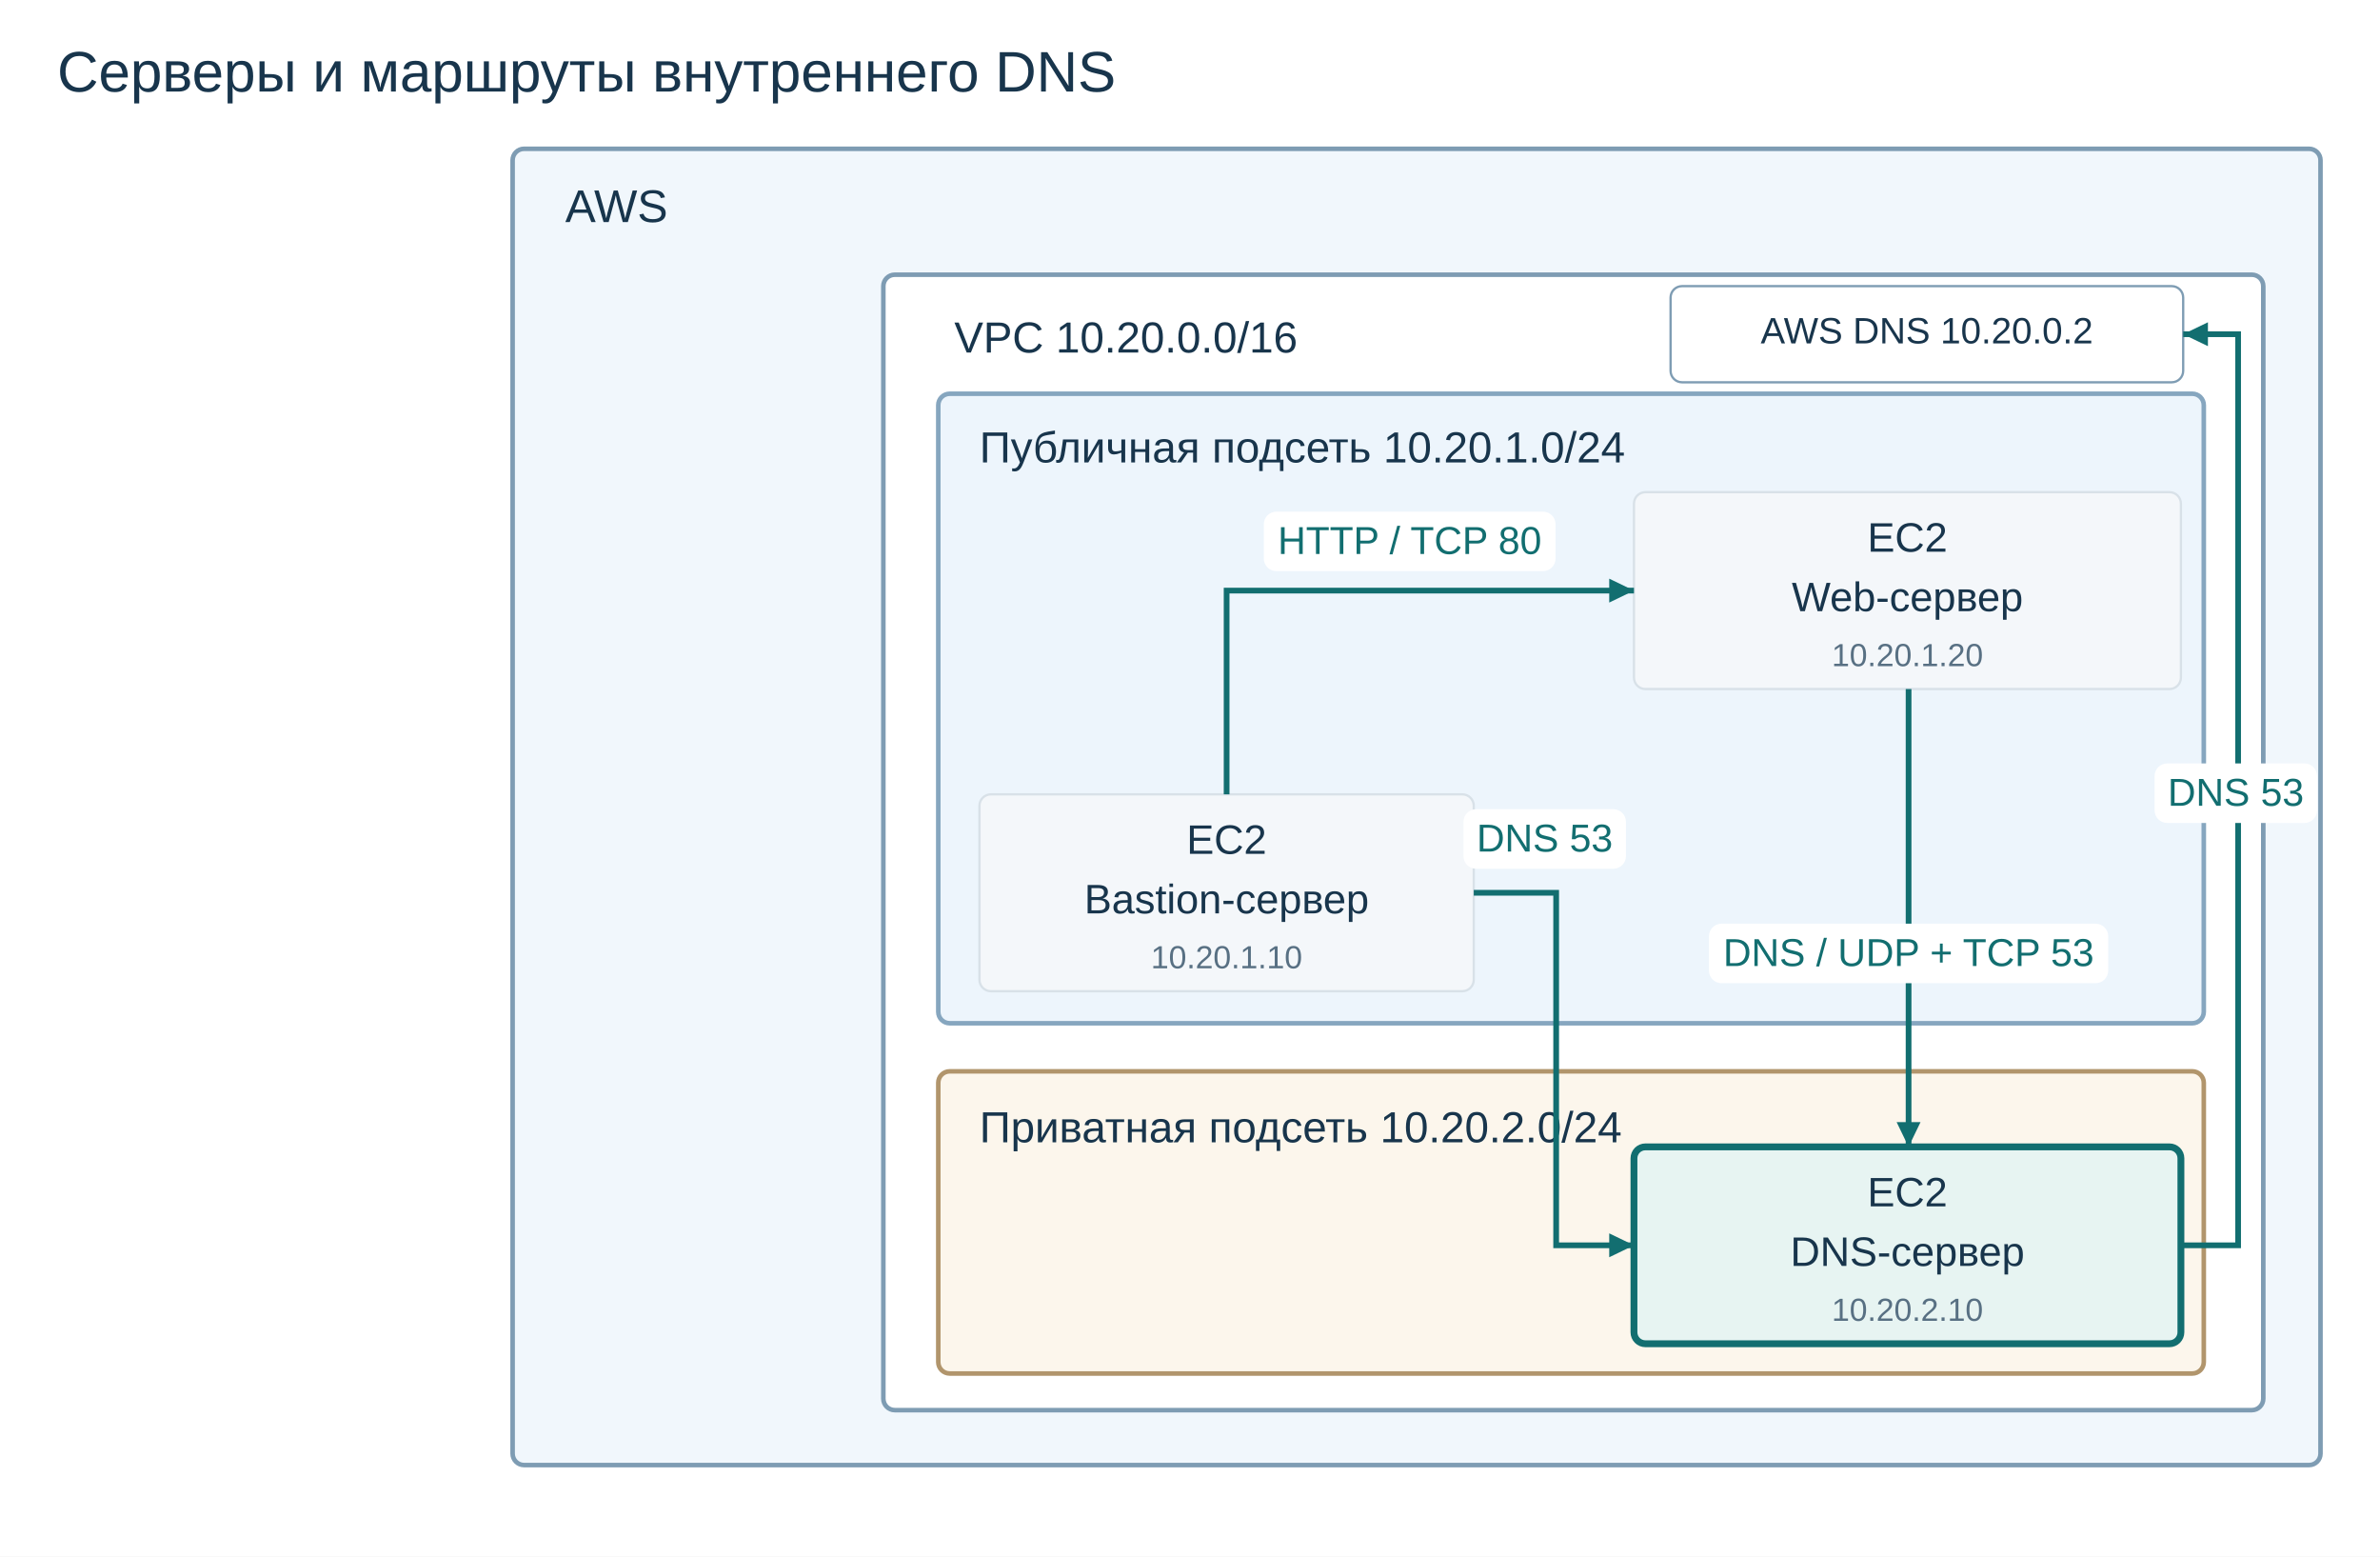
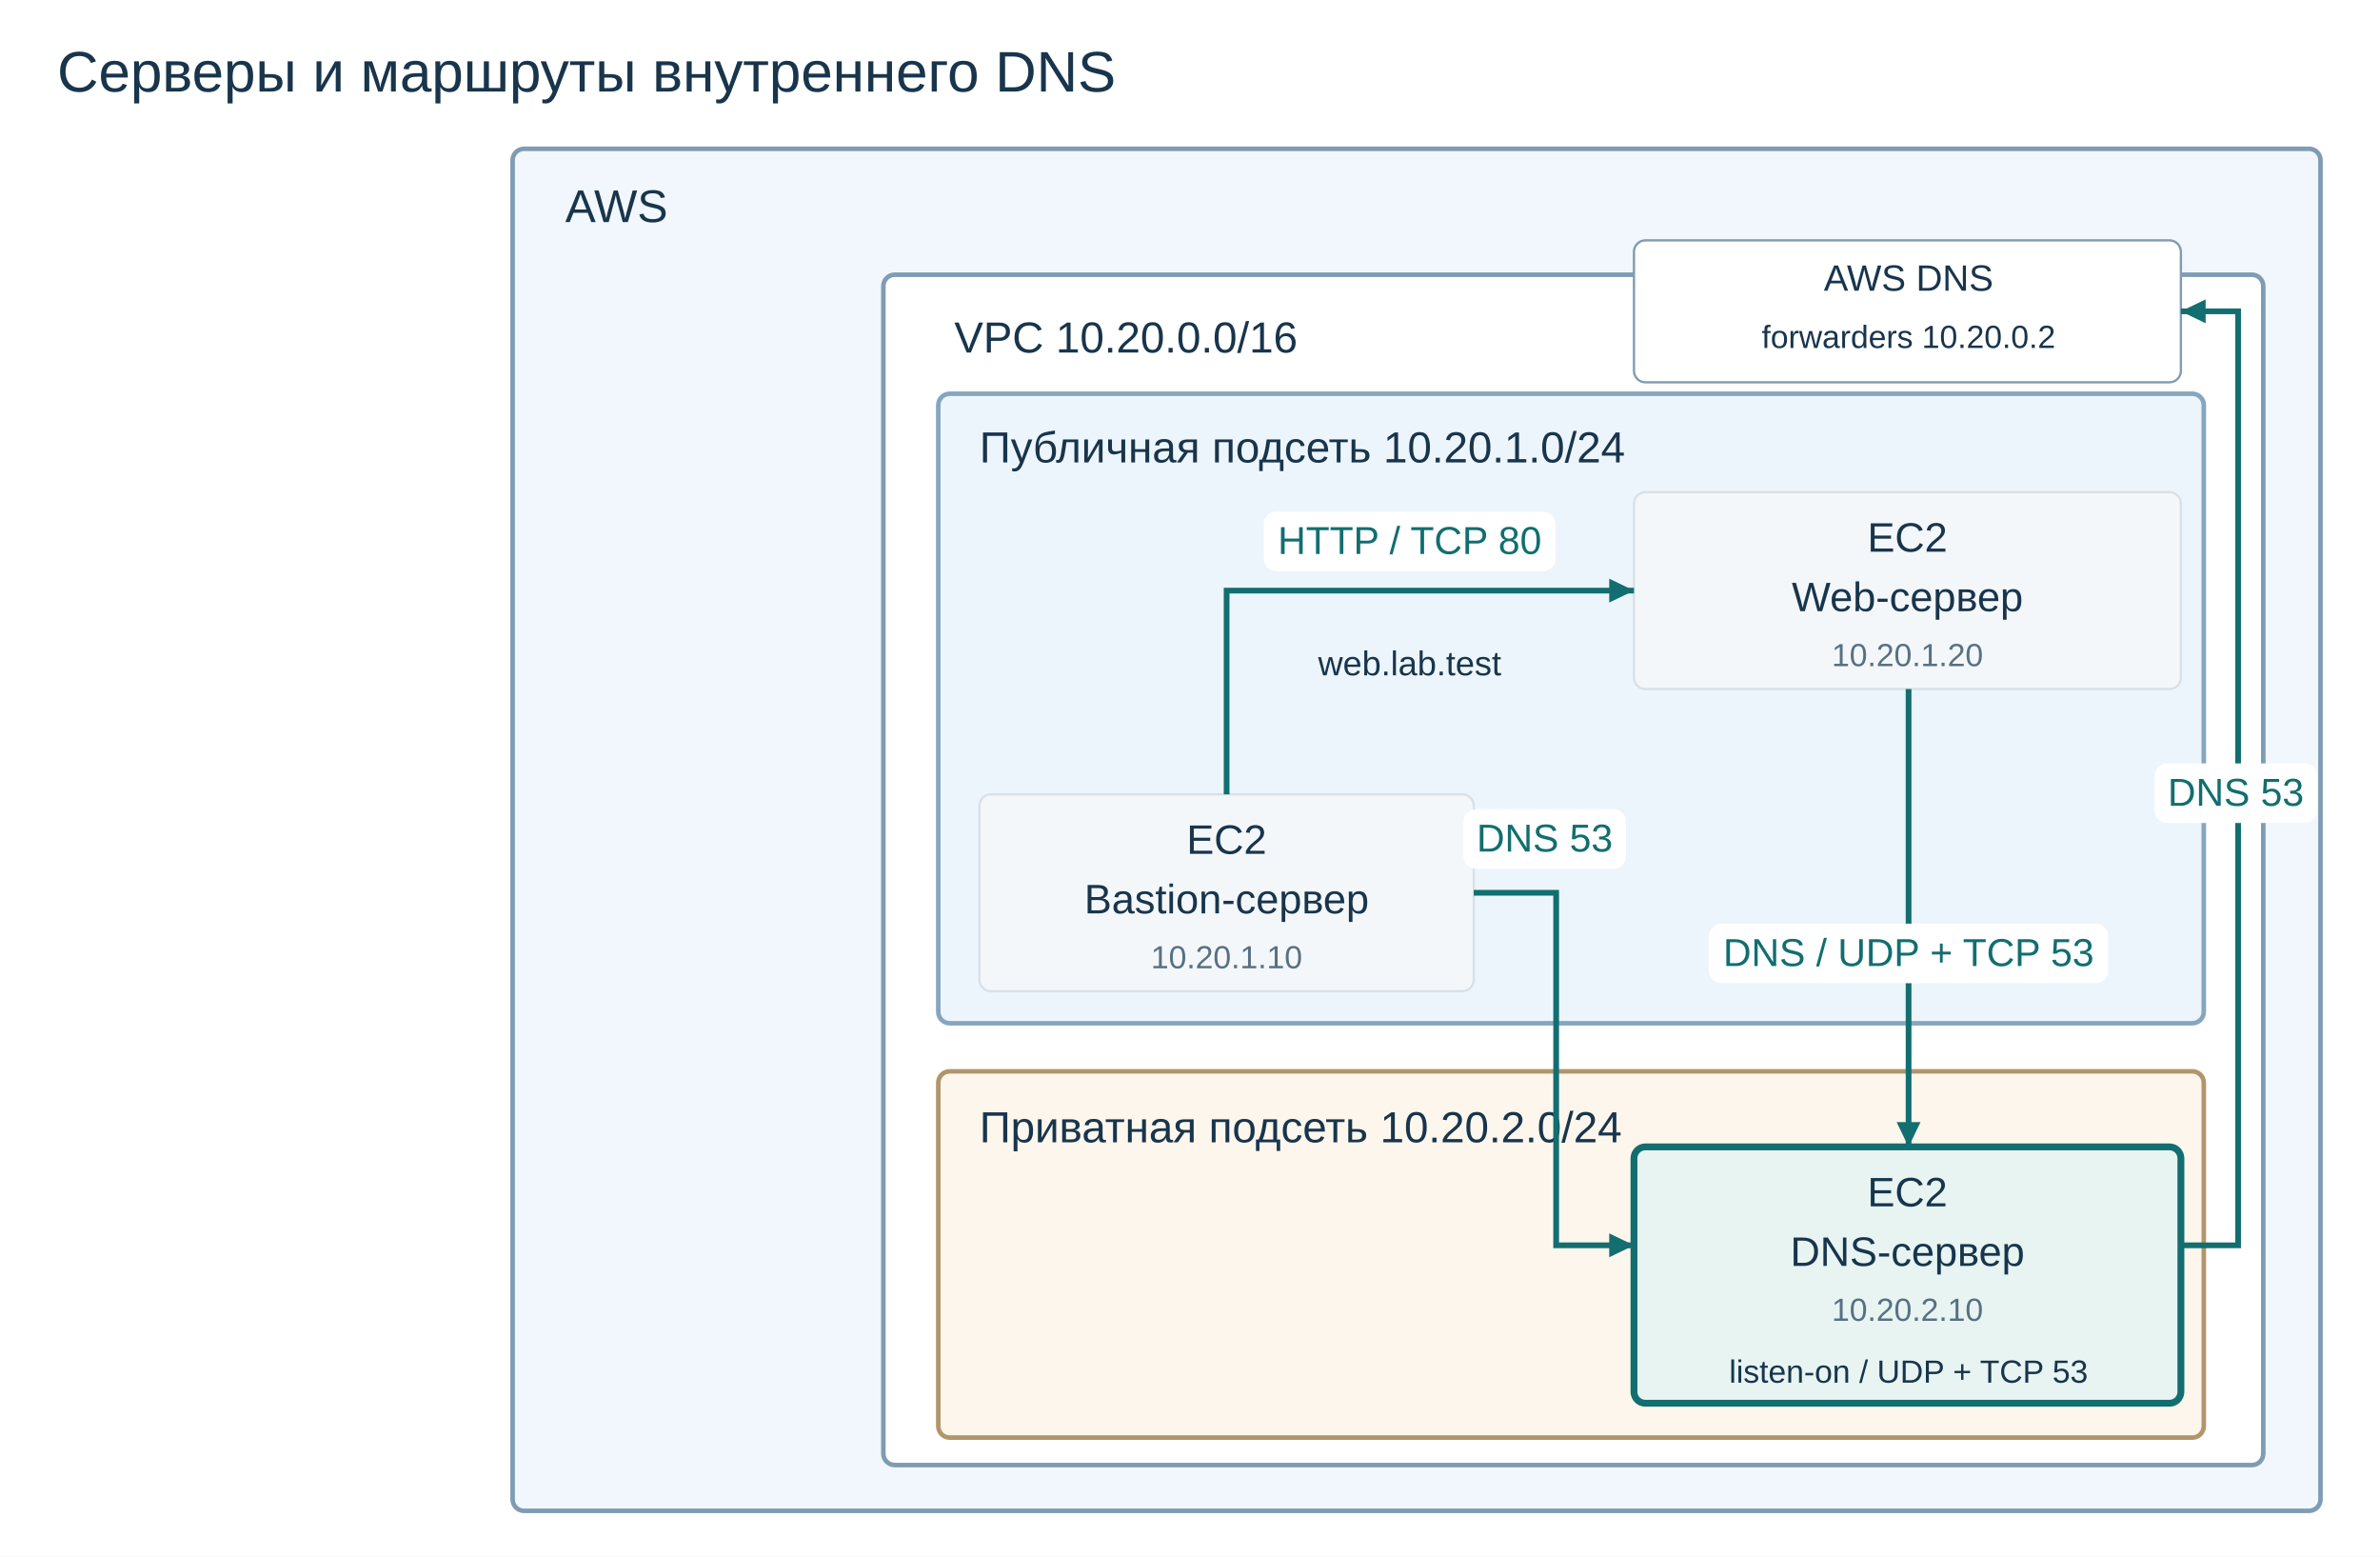
<svg xmlns="http://www.w3.org/2000/svg" width="1040" height="680" viewBox="0 0 1040 680" role="img">
  <rect width="1040" height="680" fill="white" />
  <text x="25" y="40" font-size="25" font-family="Arial,MS Gothic,sans-serif" fill="#18354c">Серверы и маршруты внутреннего DNS</text>
-   <rect x="224" y="65" width="790" height="575" rx="5" fill="#f1f7fc" stroke="#7e9cb3" stroke-width="2" />
+   <rect x="224" y="65" width="790" height="595" rx="5" fill="#f1f7fc" stroke="#7e9cb3" stroke-width="2" />
  <text x="247" y="97" font-size="20" font-family="Arial,MS Gothic,sans-serif" fill="#18354c">AWS</text>
-   <rect x="386" y="120" width="603" height="496" rx="5" fill="white" stroke="#7e9cb3" stroke-width="2" />
+   <rect x="386" y="120" width="603" height="520" rx="5" fill="white" stroke="#7e9cb3" stroke-width="2" />
  <text x="417" y="154" font-size="19" font-family="Arial,MS Gothic,sans-serif" fill="#18354c">VPC  10.20.0.0/16</text>
  <rect x="410" y="172" width="553" height="275" rx="5" fill="#edf5fc" stroke="#86a6bf" stroke-width="2" />
  <text x="428" y="202" font-size="19" font-family="Arial,MS Gothic,sans-serif" fill="#18354c">Публичная подсеть  10.20.1.0/24</text>
-   <rect x="410" y="468" width="553" height="132" rx="5" fill="#fcf6ec" stroke="#b1956c" stroke-width="2" />
+   <rect x="410" y="468" width="553" height="160" rx="5" fill="#fcf6ec" stroke="#b1956c" stroke-width="2" />
  <text x="428" y="499" font-size="19" font-family="Arial,MS Gothic,sans-serif" fill="#18354c">Приватная подсеть  10.20.2.0/24</text>
  <rect x="714" y="215" width="239" height="86" rx="5" fill="#f4f7fa" stroke="#d8e1e8" stroke-width="1" />
  <text x="833.5" y="241" font-size="18" font-family="Arial,MS Gothic,sans-serif" fill="#18354c" text-anchor="middle">EC2</text>
  <text x="833.5" y="267" font-size="18" font-family="Arial,MS Gothic,sans-serif" fill="#18354c" text-anchor="middle">Web-сервер</text>
  <text x="833.5" y="291" font-size="14" font-family="Arial,MS Gothic,sans-serif" fill="#587083" text-anchor="middle">10.20.1.20</text>
  <rect x="428" y="347" width="216" height="86" rx="5" fill="#f4f7fa" stroke="#d8e1e8" stroke-width="1" />
  <text x="536.0" y="373" font-size="18" font-family="Arial,MS Gothic,sans-serif" fill="#18354c" text-anchor="middle">EC2</text>
  <text x="536.0" y="399" font-size="18" font-family="Arial,MS Gothic,sans-serif" fill="#18354c" text-anchor="middle">Bastion-сервер</text>
  <text x="536.0" y="423" font-size="14" font-family="Arial,MS Gothic,sans-serif" fill="#587083" text-anchor="middle">10.20.1.10</text>
-   <rect x="714" y="501" width="239" height="86" rx="5" fill="#e7f4f2" stroke="#126e70" stroke-width="3" />
+   <rect x="714" y="501" width="239" height="112" rx="5" fill="#e7f4f2" stroke="#126e70" stroke-width="3" />
  <text x="833.5" y="527" font-size="18" font-family="Arial,MS Gothic,sans-serif" fill="#18354c" text-anchor="middle">EC2</text>
  <text x="833.5" y="553" font-size="18" font-family="Arial,MS Gothic,sans-serif" fill="#18354c" text-anchor="middle">DNS-сервер</text>
  <text x="833.5" y="577" font-size="14" font-family="Arial,MS Gothic,sans-serif" fill="#587083" text-anchor="middle">10.20.2.10</text>
-   <rect x="730" y="125" width="224" height="42" rx="5" fill="white" stroke="#7e9cb3" stroke-width="1" />
-   <text x="842" y="150" font-size="16" font-family="Arial,MS Gothic,sans-serif" fill="#18354c" text-anchor="middle">AWS DNS  10.20.0.2</text>
+   <text x="834" y="604" font-size="14" font-family="Arial,MS Gothic,sans-serif" fill="#18354c" text-anchor="middle">listen-on / UDP + TCP 53</text>
+   <rect x="714" y="105" width="239" height="62" rx="5" fill="white" stroke="#7e9cb3" stroke-width="1" />
+   <text x="834" y="127" font-size="16" font-family="Arial,MS Gothic,sans-serif" fill="#18354c" text-anchor="middle">AWS DNS</text>
+   <text x="834" y="152" font-size="14" font-family="Arial,MS Gothic,sans-serif" fill="#18354c" text-anchor="middle">forwarders  10.20.0.2</text>
  <polyline points="536,347 536,258 714,258" fill="none" stroke="#126e70" stroke-width="2.5" />
  <polygon points="714.00,258.00 703.19,263.22 703.19,252.78" fill="#126e70" />
  <rect x="552.762" y="224" width="126.477" height="25" rx="5" fill="white" stroke="white" stroke-width="1" />
  <text x="616" y="242" font-size="17" font-family="Arial,MS Gothic,sans-serif" fill="#126e70" text-anchor="middle">HTTP / TCP 80</text>
+   <text x="616" y="295" font-size="15" font-family="Arial,MS Gothic,sans-serif" fill="#18354c" text-anchor="middle">web.lab.test</text>
  <polyline points="644,390 680,390 680,544 714,544" fill="none" stroke="#126e70" stroke-width="2.5" />
  <polygon points="714.00,544.00 703.19,549.22 703.19,538.78" fill="#126e70" />
  <rect x="640.0" y="354" width="70.0" height="25" rx="5" fill="white" stroke="white" stroke-width="1" />
  <text x="675" y="372" font-size="17" font-family="Arial,MS Gothic,sans-serif" fill="#126e70" text-anchor="middle">DNS 53</text>
  <polyline points="834,301 834,501" fill="none" stroke="#126e70" stroke-width="2.5" />
  <polygon points="834.00,501.00 828.78,490.19 839.22,490.19" fill="#126e70" />
  <rect x="747.262" y="404" width="173.477" height="25" rx="5" fill="white" stroke="white" stroke-width="1" />
  <text x="834" y="422" font-size="17" font-family="Arial,MS Gothic,sans-serif" fill="#126e70" text-anchor="middle">DNS / UDP + TCP 53</text>
-   <polyline points="953,544 978,544 978,146 954,146" fill="none" stroke="#126e70" stroke-width="2.5" />
-   <polygon points="954.00,146.00 964.81,140.78 964.81,151.22" fill="#126e70" />
+   <polyline points="953,544 978,544 978,136 953,136" fill="none" stroke="#126e70" stroke-width="2.5" />
+   <polygon points="953.00,136.00 963.81,130.78 963.81,141.22" fill="#126e70" />
  <rect x="942.0" y="334" width="70.0" height="25" rx="5" fill="white" stroke="white" stroke-width="1" />
  <text x="977" y="352" font-size="17" font-family="Arial,MS Gothic,sans-serif" fill="#126e70" text-anchor="middle">DNS 53</text>
</svg>
